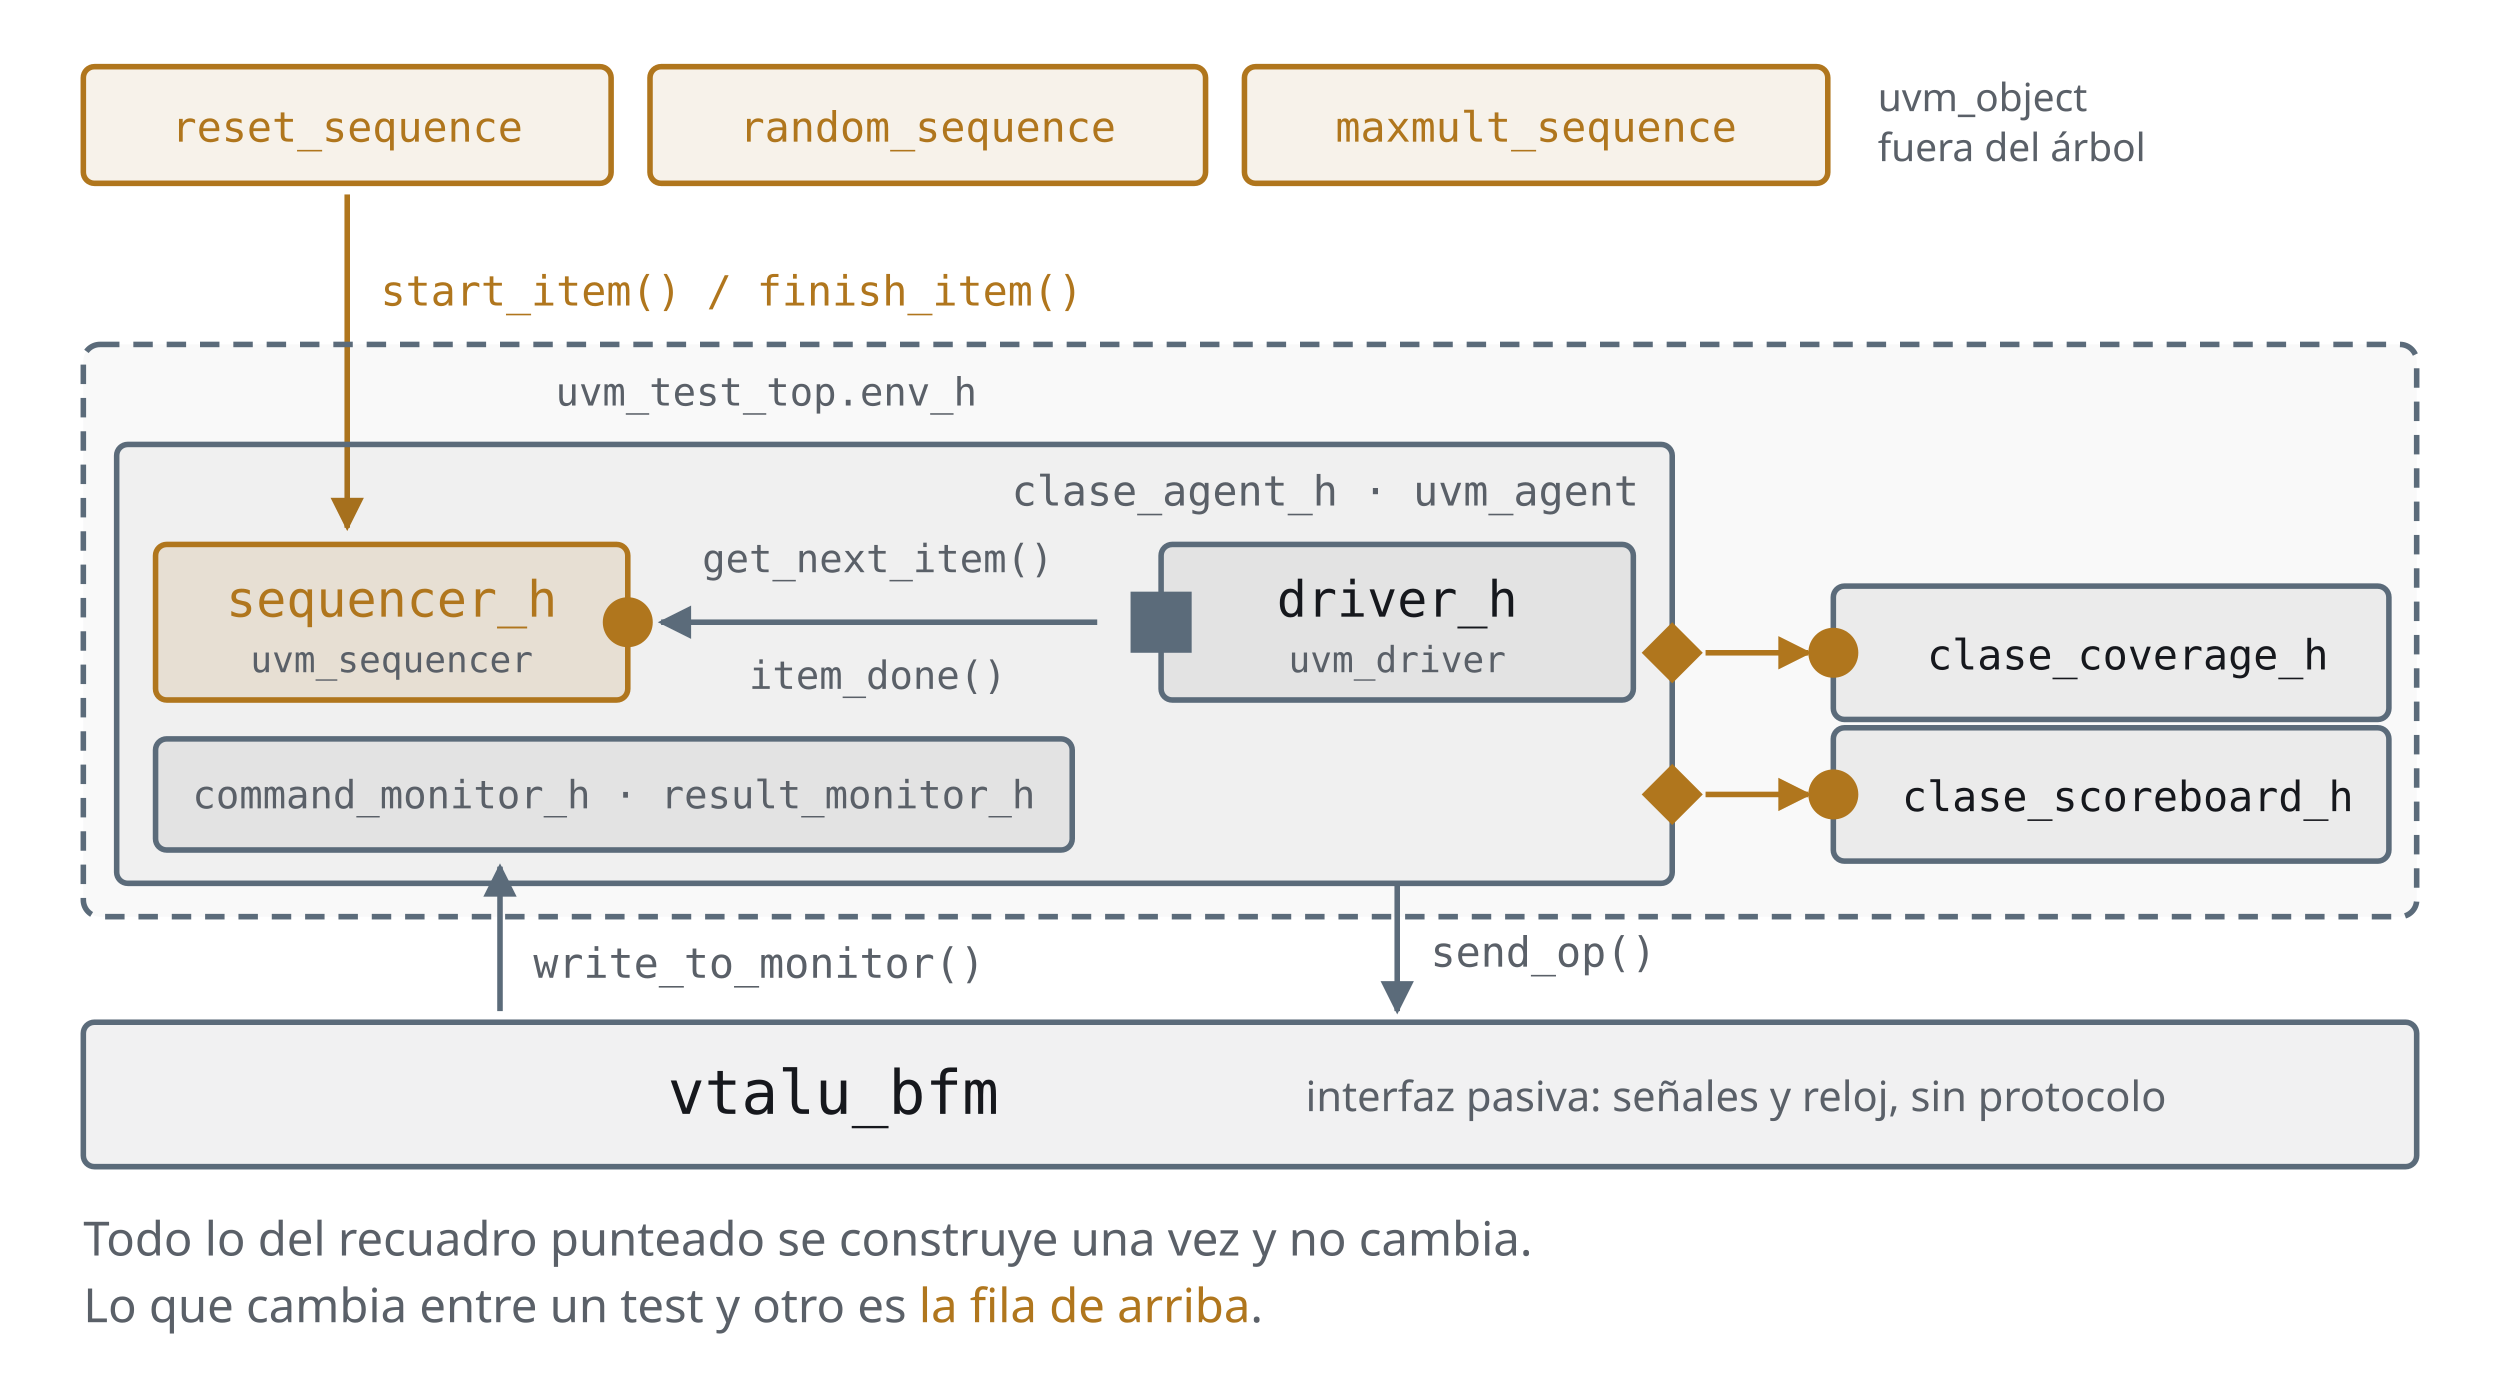
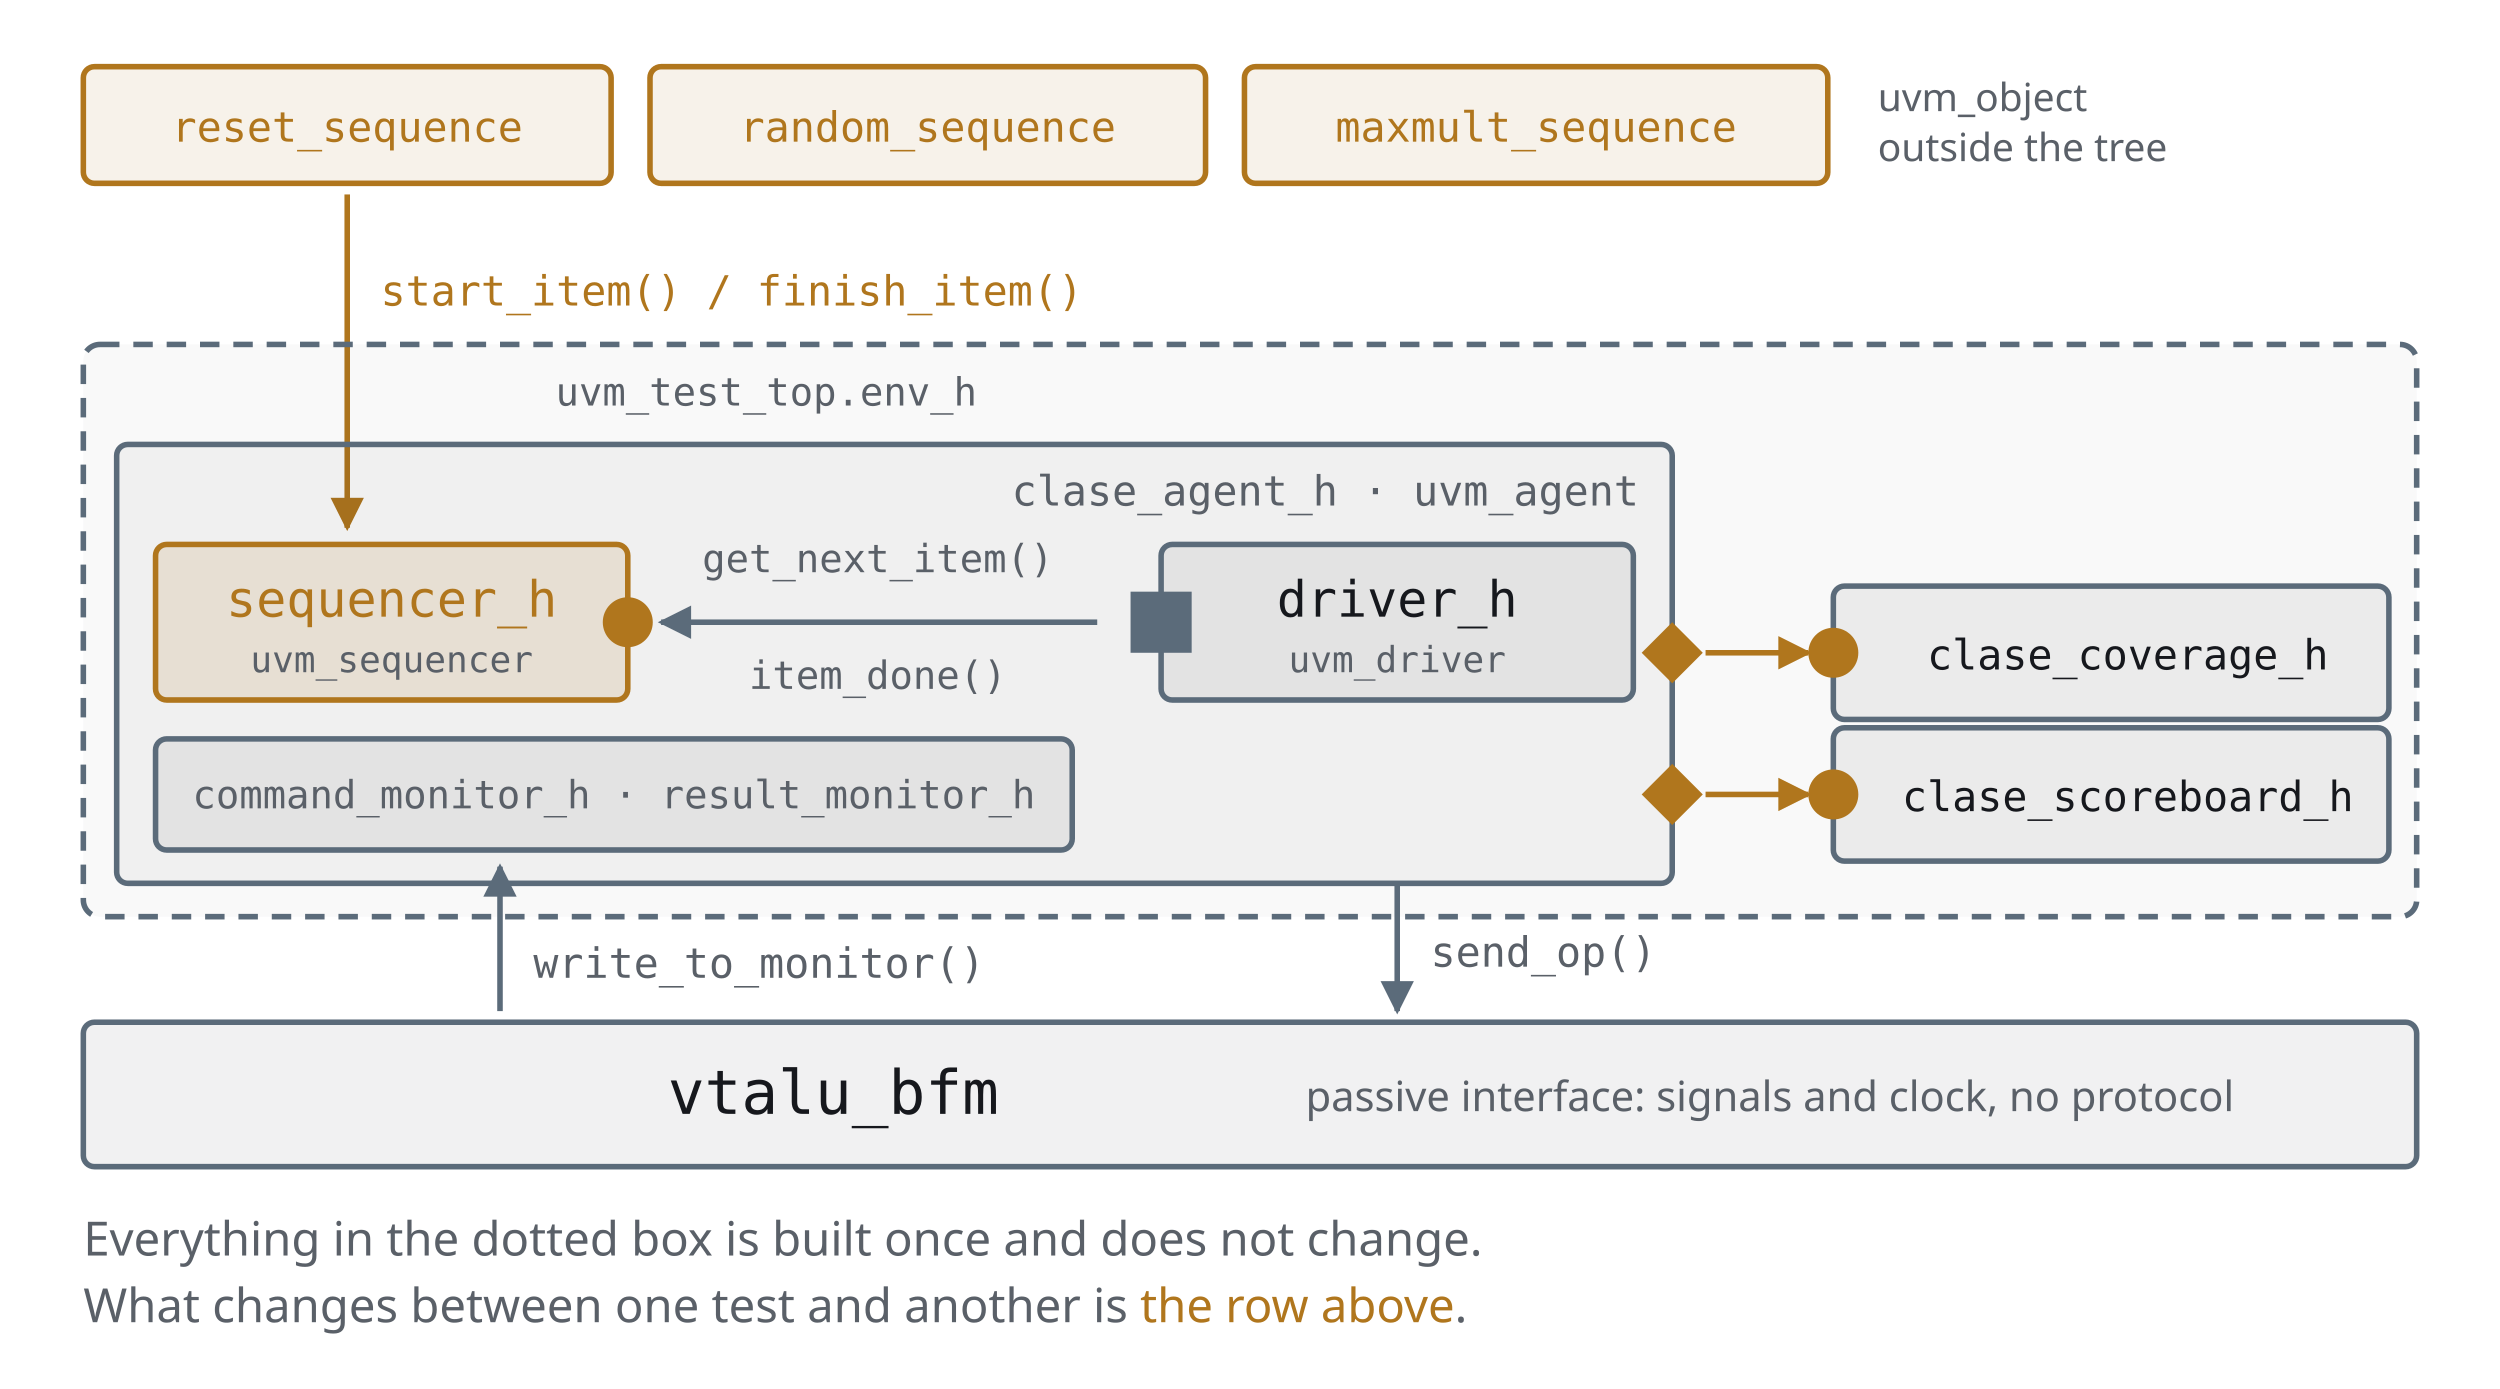
<svg xmlns="http://www.w3.org/2000/svg" viewBox="0 0 900 500" font-family="IBM Plex Sans, system-ui, sans-serif">
  <defs>
    <marker id="t-s" viewBox="0 0 10 10" refX="9" refY="5" markerWidth="6" markerHeight="6" orient="auto-start-reverse">
      <path d="M0,0 L10,5 L0,10 z" fill="#5b6b7a" />
    </marker>
    <marker id="t-a" viewBox="0 0 10 10" refX="9" refY="5" markerWidth="6" markerHeight="6" orient="auto-start-reverse">
      <path d="M0,0 L10,5 L0,10 z" fill="#b0761d" />
    </marker>
  </defs>
  <rect x="30" y="24" width="190" height="42" rx="4" fill="#b0761d" fill-opacity="0.09" stroke="#b0761d" stroke-width="2" />
  <text x="125" y="51" text-anchor="middle" fill="#b0761d" font-size="15" font-family="IBM Plex Mono, ui-monospace, monospace">reset_sequence</text>
  <rect x="234" y="24" width="200" height="42" rx="4" fill="#b0761d" fill-opacity="0.09" stroke="#b0761d" stroke-width="2" />
  <text x="334" y="51" text-anchor="middle" fill="#b0761d" font-size="15" font-family="IBM Plex Mono, ui-monospace, monospace">random_sequence</text>
  <rect x="448" y="24" width="210" height="42" rx="4" fill="#b0761d" fill-opacity="0.09" stroke="#b0761d" stroke-width="2" />
  <text x="553" y="51" text-anchor="middle" fill="#b0761d" font-size="15" font-family="IBM Plex Mono, ui-monospace, monospace">maxmult_sequence</text>
  <text x="676" y="40" fill="#5a6068" font-size="14">uvm_object</text>
-   <text x="676" y="58" fill="#5a6068" font-size="14">fuera del árbol</text>
+   <text x="676" y="58" fill="#5a6068" font-size="14">outside the tree</text>
  <path d="M125,70 V190" fill="none" stroke="#b0761d" stroke-width="2" marker-end="url(#t-a)" />
  <text x="137" y="110" fill="#b0761d" font-size="15" font-family="IBM Plex Mono, ui-monospace, monospace">start_item() / finish_item()</text>
  <rect x="30" y="124" width="840" height="206" rx="6" fill="#16181d" opacity="0.03" />
  <rect x="30" y="124" width="840" height="206" rx="6" fill="none" stroke="#5b6b7a" stroke-width="2" stroke-dasharray="7 5" />
  <text x="200" y="146" fill="#5a6068" font-size="14" font-family="IBM Plex Mono, ui-monospace, monospace">uvm_test_top.env_h</text>
  <rect x="42" y="160" width="560" height="158" rx="4" fill="#16181d" opacity="0.04" />
  <rect x="42" y="160" width="560" height="158" rx="4" fill="none" stroke="#5b6b7a" stroke-width="2" />
  <text x="590" y="182" text-anchor="end" fill="#5a6068" font-size="15" font-family="IBM Plex Mono, ui-monospace, monospace">clase_agent_h · uvm_agent</text>
  <rect x="56" y="196" width="170" height="56" rx="4" fill="#b0761d" fill-opacity="0.14" stroke="#b0761d" stroke-width="2" />
  <text x="141" y="222" text-anchor="middle" fill="#b0761d" font-size="18" font-family="IBM Plex Mono, ui-monospace, monospace">sequencer_h</text>
  <text x="141" y="242" text-anchor="middle" fill="#5a6068" font-size="13" font-family="IBM Plex Mono, ui-monospace, monospace">uvm_sequencer</text>
  <circle cx="226" cy="224" r="9" fill="#b0761d" />
  <rect x="418" y="196" width="170" height="56" rx="4" fill="#16181d" fill-opacity="0.06" stroke="#5b6b7a" stroke-width="2" />
  <text x="503" y="222" text-anchor="middle" fill="#16181d" font-size="18" font-family="IBM Plex Mono, ui-monospace, monospace">driver_h</text>
  <text x="503" y="242" text-anchor="middle" fill="#5a6068" font-size="13" font-family="IBM Plex Mono, ui-monospace, monospace">uvm_driver</text>
  <rect x="407" y="213" width="22" height="22" fill="#5b6b7a" />
  <path d="M395,224 H238" fill="none" stroke="#5b6b7a" stroke-width="2" marker-end="url(#t-s)" />
  <text x="316" y="206" text-anchor="middle" fill="#5a6068" font-size="14" font-family="IBM Plex Mono, ui-monospace, monospace">get_next_item()</text>
  <text x="316" y="248" text-anchor="middle" fill="#5a6068" font-size="14" font-family="IBM Plex Mono, ui-monospace, monospace">item_done()</text>
  <rect x="56" y="266" width="330" height="40" rx="4" fill="#16181d" fill-opacity="0.06" stroke="#5b6b7a" stroke-width="2" />
  <text x="221" y="291" text-anchor="middle" fill="#5a6068" font-size="14" font-family="IBM Plex Mono, ui-monospace, monospace">command_monitor_h · result_monitor_h</text>
  <path d="M602,224 L613,235 L602,246 L591,235 z" fill="#b0761d" />
  <path d="M602,275 L613,286 L602,297 L591,286 z" fill="#b0761d" />
  <path d="M614,235 H651" fill="none" stroke="#b0761d" stroke-width="2" marker-end="url(#t-a)" />
  <path d="M614,286 H651" fill="none" stroke="#b0761d" stroke-width="2" marker-end="url(#t-a)" />
  <rect x="660" y="211" width="200" height="48" rx="4" fill="#16181d" fill-opacity="0.06" stroke="#5b6b7a" stroke-width="2" />
  <text x="766" y="241" text-anchor="middle" fill="#16181d" font-size="15" font-family="IBM Plex Mono, ui-monospace, monospace">clase_coverage_h</text>
  <circle cx="660" cy="235" r="9" fill="#b0761d" />
  <rect x="660" y="262" width="200" height="48" rx="4" fill="#16181d" fill-opacity="0.06" stroke="#5b6b7a" stroke-width="2" />
  <text x="766" y="292" text-anchor="middle" fill="#16181d" font-size="15" font-family="IBM Plex Mono, ui-monospace, monospace">clase_scoreboard_h</text>
  <circle cx="660" cy="286" r="9" fill="#b0761d" />
  <path d="M503,318 V364" fill="none" stroke="#5b6b7a" stroke-width="2" marker-end="url(#t-s)" />
  <text x="515" y="348" fill="#5a6068" font-size="15" font-family="IBM Plex Mono, ui-monospace, monospace">send_op()</text>
  <path d="M180,364 V312" fill="none" stroke="#5b6b7a" stroke-width="2" marker-end="url(#t-s)" />
  <text x="192" y="352" fill="#5a6068" font-size="15" font-family="IBM Plex Mono, ui-monospace, monospace">write_to_monitor()</text>
  <rect x="30" y="368" width="840" height="52" rx="4" fill="#16181d" opacity="0.06" />
  <rect x="30" y="368" width="840" height="52" rx="4" fill="none" stroke="#5b6b7a" stroke-width="2" />
  <text x="300" y="401" text-anchor="middle" fill="#16181d" font-size="22" font-family="IBM Plex Mono, ui-monospace, monospace">vtalu_bfm</text>
-   <text x="470" y="400" fill="#5a6068" font-size="15">interfaz pasiva: señales y reloj, sin protocolo</text>
-   <text x="30" y="452" fill="#5a6068" font-size="17">Todo lo del recuadro punteado se construye una vez y no cambia.</text>
-   <text x="30" y="476" fill="#5a6068" font-size="17">Lo que cambia entre un test y otro es <tspan fill="#b0761d">la fila de arriba</tspan>.</text>
+   <text x="470" y="400" fill="#5a6068" font-size="15">passive interface: signals and clock, no protocol</text>
+   <text x="30" y="452" fill="#5a6068" font-size="17">Everything in the dotted box is built once and does not change.</text>
+   <text x="30" y="476" fill="#5a6068" font-size="17">What changes between one test and another is <tspan fill="#b0761d">the row above</tspan>.</text>
</svg>
